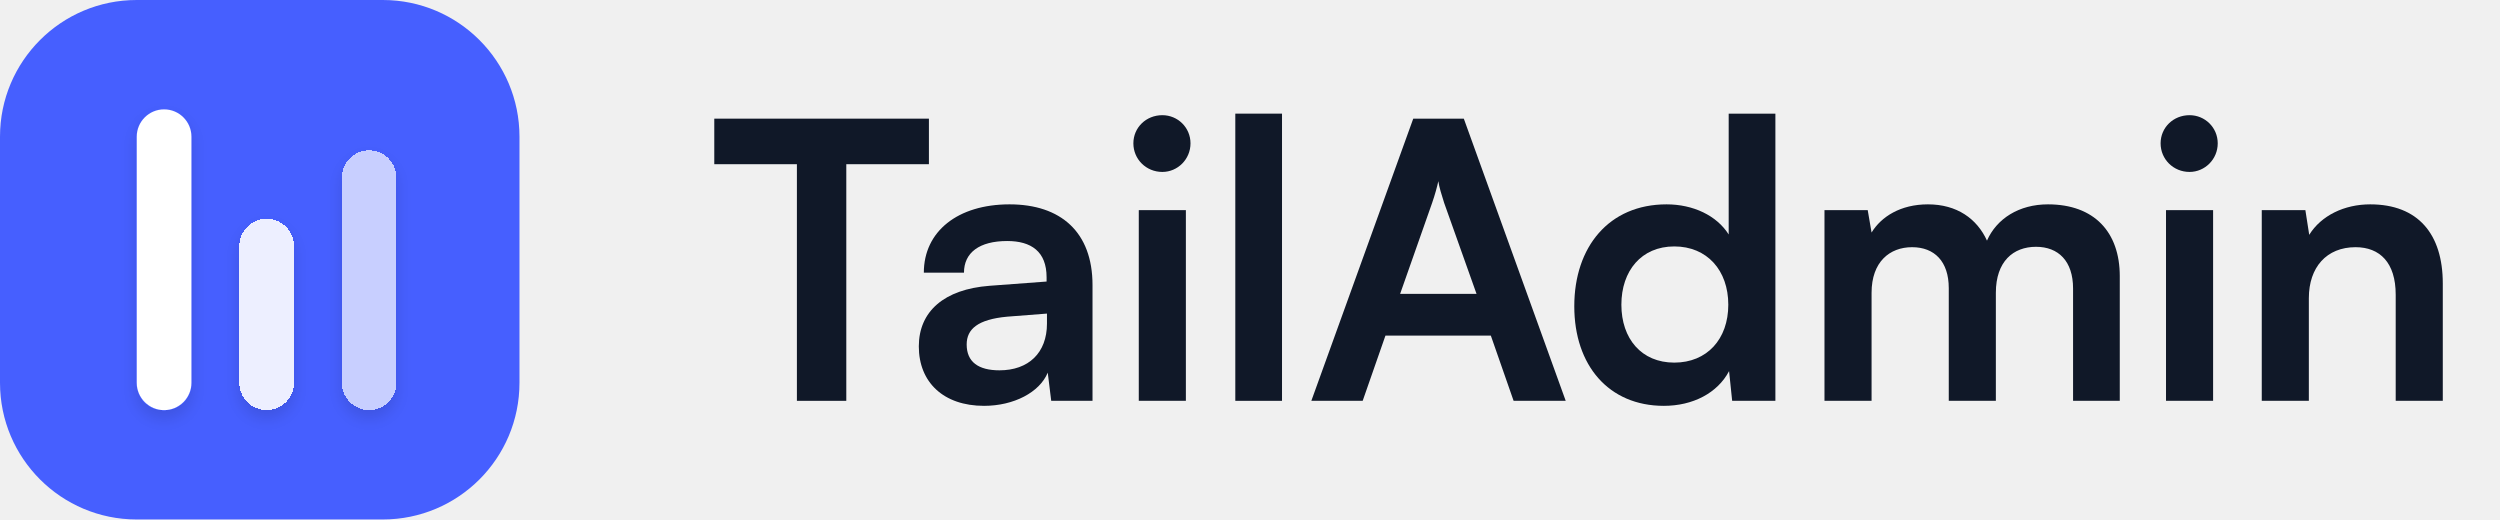
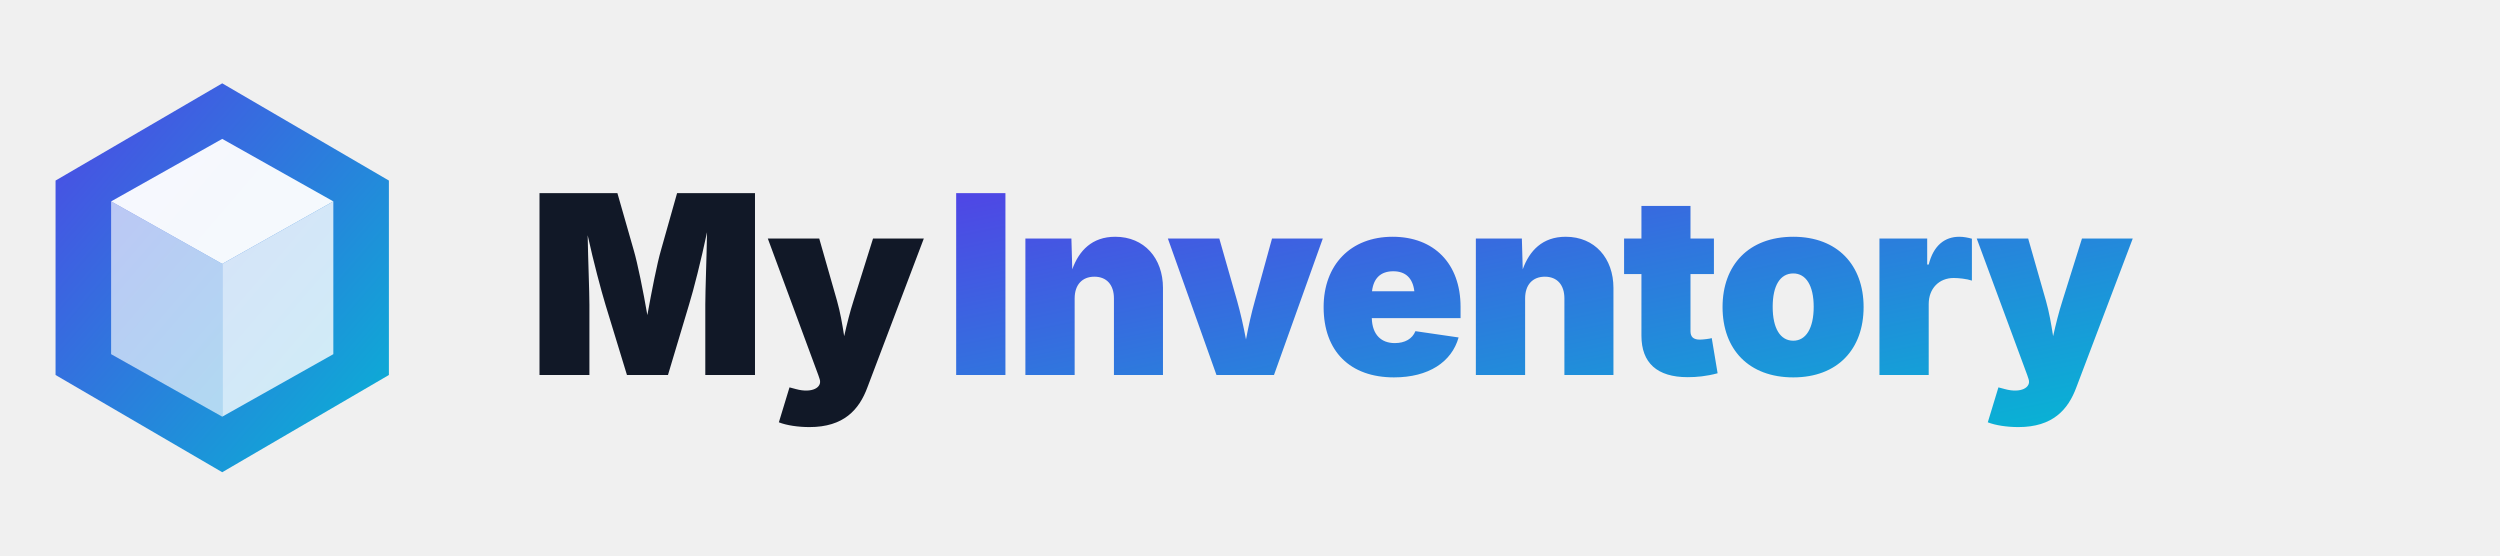
- <svg xmlns="http://www.w3.org/2000/svg" width="154" height="32" viewBox="0 0 154 32" fill="none">
-   <path d="M0 8.421C0 3.77 3.77 0 8.421 0H23.579C28.23 0 32 3.77 32 8.421V23.579C32 28.23 28.23 32 23.579 32H8.421C3.77 32 0 28.23 0 23.579V8.421Z" fill="#465FFF" />
-   <g filter="url(#filter0_d_1624_24907)">
-     <path d="M8.424 8.422C8.424 7.491 9.178 6.737 10.108 6.737V6.737C11.038 6.737 11.792 7.491 11.792 8.422V23.579C11.792 24.51 11.038 25.264 10.108 25.264V25.264C9.178 25.264 8.424 24.51 8.424 23.579V8.422Z" fill="white" />
+ <svg xmlns="http://www.w3.org/2000/svg" viewBox="0 0 180 40" width="180" height="40" fill="none">
+   <defs>
+     <linearGradient id="logo-grad-full" x1="0%" y1="0%" x2="100%" y2="100%">
+       <stop offset="0%" stop-color="#4F46E5" />
+       <stop offset="100%" stop-color="#06B6D4" />
+     </linearGradient>
+   </defs>
+   <g transform="translate(0, 4)">
+     <path d="M16 2 L28 9 L28 23 L16 30 L4 23 L4 9 Z" fill="url(#logo-grad-full)" />
+     <path d="M16 6 L24 10.5 L16 15 L8 10.5 Z" fill="#FFFFFF" fill-opacity="0.95" />
+     <path d="M16 15 L24 10.5 L24 21.5 L16 26 Z" fill="#FFFFFF" fill-opacity="0.8" />
+     <path d="M16 15 L8 10.5 L8 21.5 L16 26 Z" fill="#FFFFFF" fill-opacity="0.65" />
  </g>
-   <g filter="url(#filter1_d_1624_24907)">
-     <path d="M14.742 15.157C14.742 14.227 15.496 13.473 16.426 13.473V13.473C17.357 13.473 18.111 14.227 18.111 15.157V23.578C18.111 24.508 17.357 25.262 16.426 25.262V25.262C15.496 25.262 14.742 24.508 14.742 23.578V15.157Z" fill="white" fill-opacity="0.9" shape-rendering="crispEdges" />
-   </g>
-   <g filter="url(#filter2_d_1624_24907)">
-     <path d="M21.055 10.946C21.055 10.016 21.809 9.262 22.739 9.262V9.262C23.669 9.262 24.423 10.016 24.423 10.946V23.578C24.423 24.508 23.669 25.262 22.739 25.262V25.262C21.809 25.262 21.055 24.508 21.055 23.578V10.946Z" fill="white" fill-opacity="0.7" shape-rendering="crispEdges" />
-   </g>
-   <path d="M44 10.115H49.089V24.691H52.132V10.115H57.221V7.309H44V10.115Z" fill="#101828" />
-   <path d="M60.617 25C62.448 25 64.042 24.168 64.541 22.955L64.755 24.691H67.299V17.558C67.299 14.3 65.349 12.588 62.187 12.588C59.001 12.588 56.908 14.252 56.908 16.797H59.381C59.381 15.56 60.332 14.847 62.044 14.847C63.519 14.847 64.47 15.489 64.47 17.082V17.343L60.95 17.605C58.168 17.819 56.599 19.174 56.599 21.338C56.599 23.549 58.121 25 60.617 25ZM61.569 22.812C60.261 22.812 59.547 22.289 59.547 21.219C59.547 20.268 60.237 19.674 62.044 19.507L64.493 19.317V19.935C64.493 21.742 63.352 22.812 61.569 22.812Z" fill="#101828" />
-   <path d="M71.6 10.591C72.551 10.591 73.335 9.806 73.335 8.831C73.335 7.856 72.551 7.095 71.6 7.095C70.601 7.095 69.816 7.856 69.816 8.831C69.816 9.806 70.601 10.591 71.6 10.591ZM70.149 24.691H73.05V12.944H70.149V24.691Z" fill="#101828" />
-   <path d="M78.972 24.691V7H76.095V24.691H78.972Z" fill="#101828" />
-   <path d="M83.941 24.691L85.344 20.672H91.835L93.238 24.691H96.448L90.171 7.309H87.056L80.778 24.691H83.941ZM88.221 12.493C88.387 12.017 88.53 11.494 88.601 11.161C88.649 11.518 88.815 12.041 88.958 12.493L90.955 18.104H86.247L88.221 12.493Z" fill="#101828" />
-   <path d="M102.493 25C104.276 25 105.798 24.215 106.511 22.86L106.701 24.691H109.364V7H106.487V14.443C105.75 13.277 104.3 12.588 102.659 12.588C99.116 12.588 96.976 15.203 96.976 18.865C96.976 22.503 99.092 25 102.493 25ZM103.135 22.337C101.113 22.337 99.877 20.863 99.877 18.77C99.877 16.678 101.113 15.18 103.135 15.18C105.156 15.18 106.463 16.654 106.463 18.77C106.463 20.886 105.156 22.337 103.135 22.337Z" fill="#101828" />
-   <path d="M115.289 24.691V18.033C115.289 16.131 116.406 15.227 117.785 15.227C119.164 15.227 120.044 16.107 120.044 17.748V24.691H122.945V18.033C122.945 16.107 124.015 15.203 125.418 15.203C126.797 15.203 127.701 16.083 127.701 17.771V24.691H130.578V17.011C130.578 14.3 129.008 12.588 126.155 12.588C124.372 12.588 122.993 13.468 122.398 14.823C121.78 13.468 120.543 12.588 118.76 12.588C117.072 12.588 115.883 13.349 115.289 14.324L115.051 12.944H112.388V24.691H115.289Z" fill="#101828" />
-   <path d="M134.876 10.591C135.827 10.591 136.612 9.806 136.612 8.831C136.612 7.856 135.827 7.095 134.876 7.095C133.877 7.095 133.093 7.856 133.093 8.831C133.093 9.806 133.877 10.591 134.876 10.591ZM133.426 24.691H136.327V12.944H133.426V24.691Z" fill="#101828" />
-   <path d="M142.225 24.691V18.366C142.225 16.464 143.318 15.227 145.102 15.227C146.6 15.227 147.575 16.178 147.575 18.152V24.691H150.476V17.462C150.476 14.419 148.954 12.588 146.005 12.588C144.412 12.588 142.985 13.277 142.248 14.466L142.011 12.944H139.324V24.691H142.225Z" fill="#101828" />
-   <defs>
-     <filter id="filter0_d_1624_24907" x="7.424" y="6.237" width="5.368" height="20.526" filterUnits="userSpaceOnUse" color-interpolation-filters="sRGB">
-       <feFlood flood-opacity="0" result="BackgroundImageFix" />
-       <feColorMatrix in="SourceAlpha" type="matrix" values="0 0 0 0 0 0 0 0 0 0 0 0 0 0 0 0 0 0 127 0" result="hardAlpha" />
-       <feOffset dy="0.5" />
-       <feGaussianBlur stdDeviation="0.5" />
-       <feComposite in2="hardAlpha" operator="out" />
-       <feColorMatrix type="matrix" values="0 0 0 0 0 0 0 0 0 0 0 0 0 0 0 0 0 0 0.12 0" />
-       <feBlend mode="normal" in2="BackgroundImageFix" result="effect1_dropShadow_1624_24907" />
-       <feBlend mode="normal" in="SourceGraphic" in2="effect1_dropShadow_1624_24907" result="shape" />
-     </filter>
-     <filter id="filter1_d_1624_24907" x="13.742" y="12.973" width="5.368" height="13.79" filterUnits="userSpaceOnUse" color-interpolation-filters="sRGB">
-       <feFlood flood-opacity="0" result="BackgroundImageFix" />
-       <feColorMatrix in="SourceAlpha" type="matrix" values="0 0 0 0 0 0 0 0 0 0 0 0 0 0 0 0 0 0 127 0" result="hardAlpha" />
-       <feOffset dy="0.5" />
-       <feGaussianBlur stdDeviation="0.5" />
-       <feComposite in2="hardAlpha" operator="out" />
-       <feColorMatrix type="matrix" values="0 0 0 0 0 0 0 0 0 0 0 0 0 0 0 0 0 0 0.12 0" />
-       <feBlend mode="normal" in2="BackgroundImageFix" result="effect1_dropShadow_1624_24907" />
-       <feBlend mode="normal" in="SourceGraphic" in2="effect1_dropShadow_1624_24907" result="shape" />
-     </filter>
-     <filter id="filter2_d_1624_24907" x="20.055" y="8.762" width="5.368" height="18" filterUnits="userSpaceOnUse" color-interpolation-filters="sRGB">
-       <feFlood flood-opacity="0" result="BackgroundImageFix" />
-       <feColorMatrix in="SourceAlpha" type="matrix" values="0 0 0 0 0 0 0 0 0 0 0 0 0 0 0 0 0 0 127 0" result="hardAlpha" />
-       <feOffset dy="0.5" />
-       <feGaussianBlur stdDeviation="0.5" />
-       <feComposite in2="hardAlpha" operator="out" />
-       <feColorMatrix type="matrix" values="0 0 0 0 0 0 0 0 0 0 0 0 0 0 0 0 0 0 0.12 0" />
-       <feBlend mode="normal" in2="BackgroundImageFix" result="effect1_dropShadow_1624_24907" />
-       <feBlend mode="normal" in="SourceGraphic" in2="effect1_dropShadow_1624_24907" result="shape" />
-     </filter>
-   </defs>
+   <text x="38" y="27" font-family="system-ui, -apple-system, sans-serif" font-size="18" font-weight="900" fill="#111827" letter-spacing="-0.3">My</text>
+   <text x="68" y="27" font-family="system-ui, -apple-system, sans-serif" font-size="18" font-weight="900" fill="url(#logo-grad-full)" letter-spacing="-0.3">Inventory</text>
</svg>
